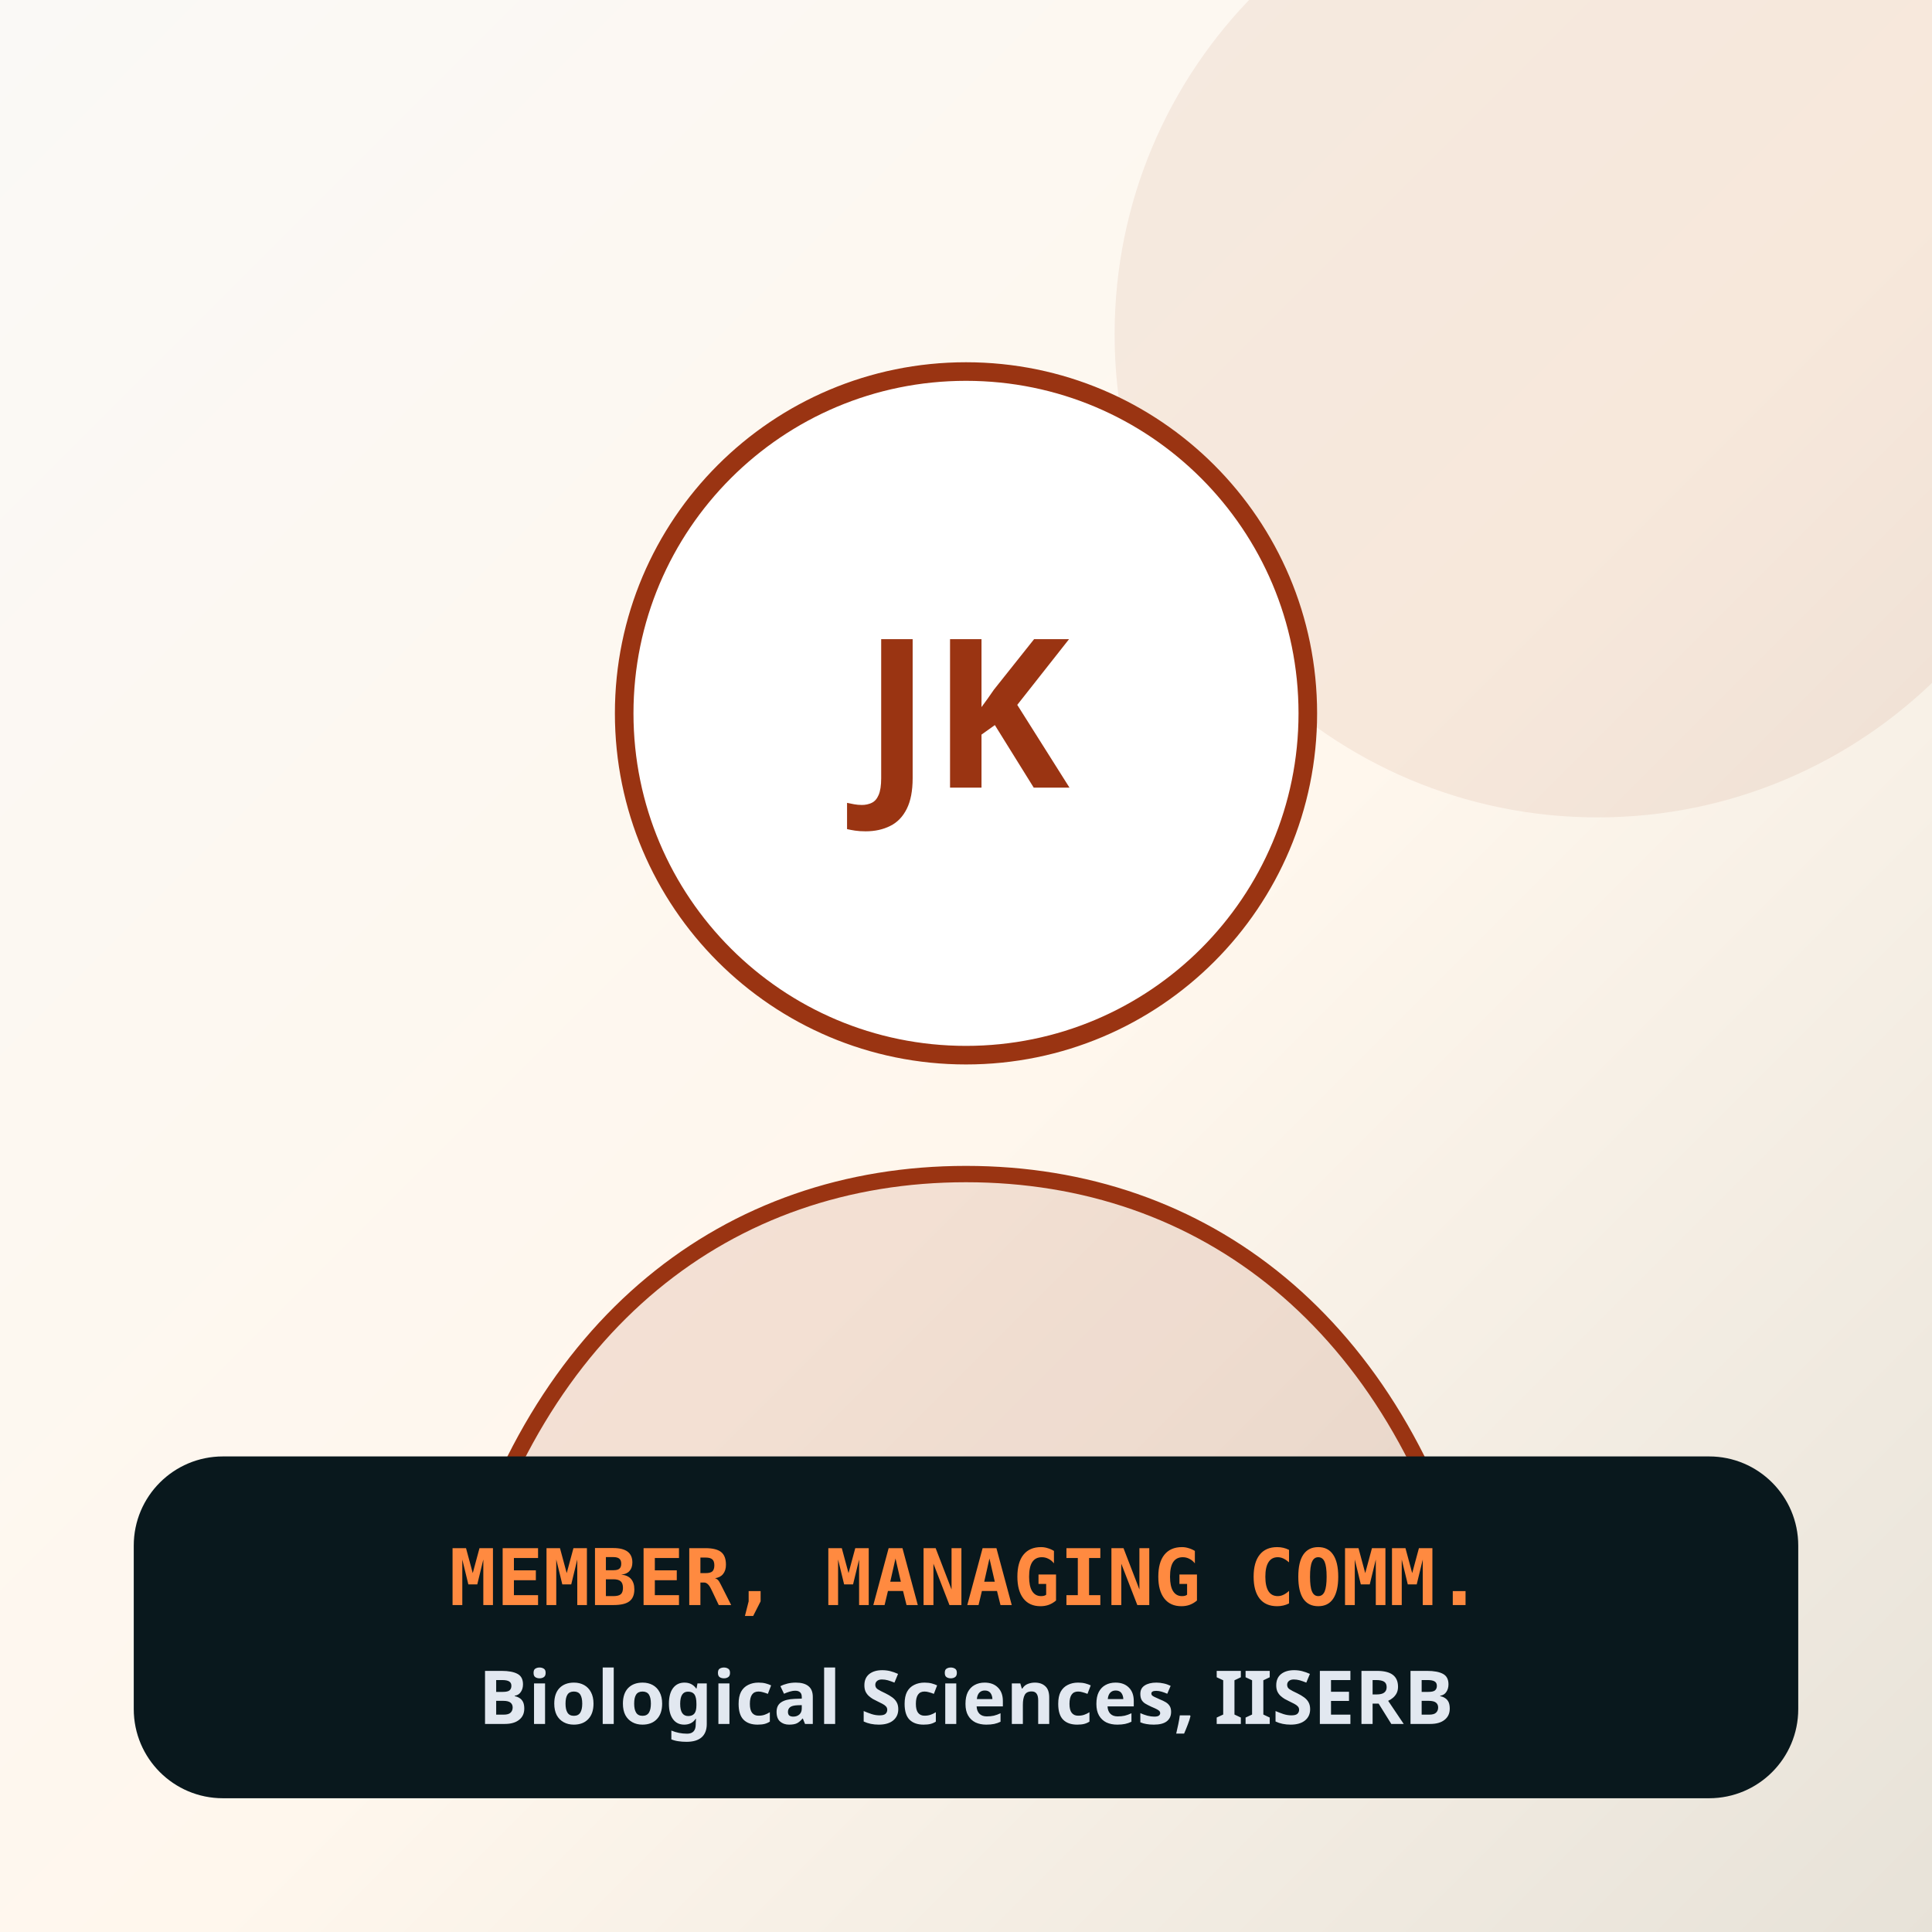
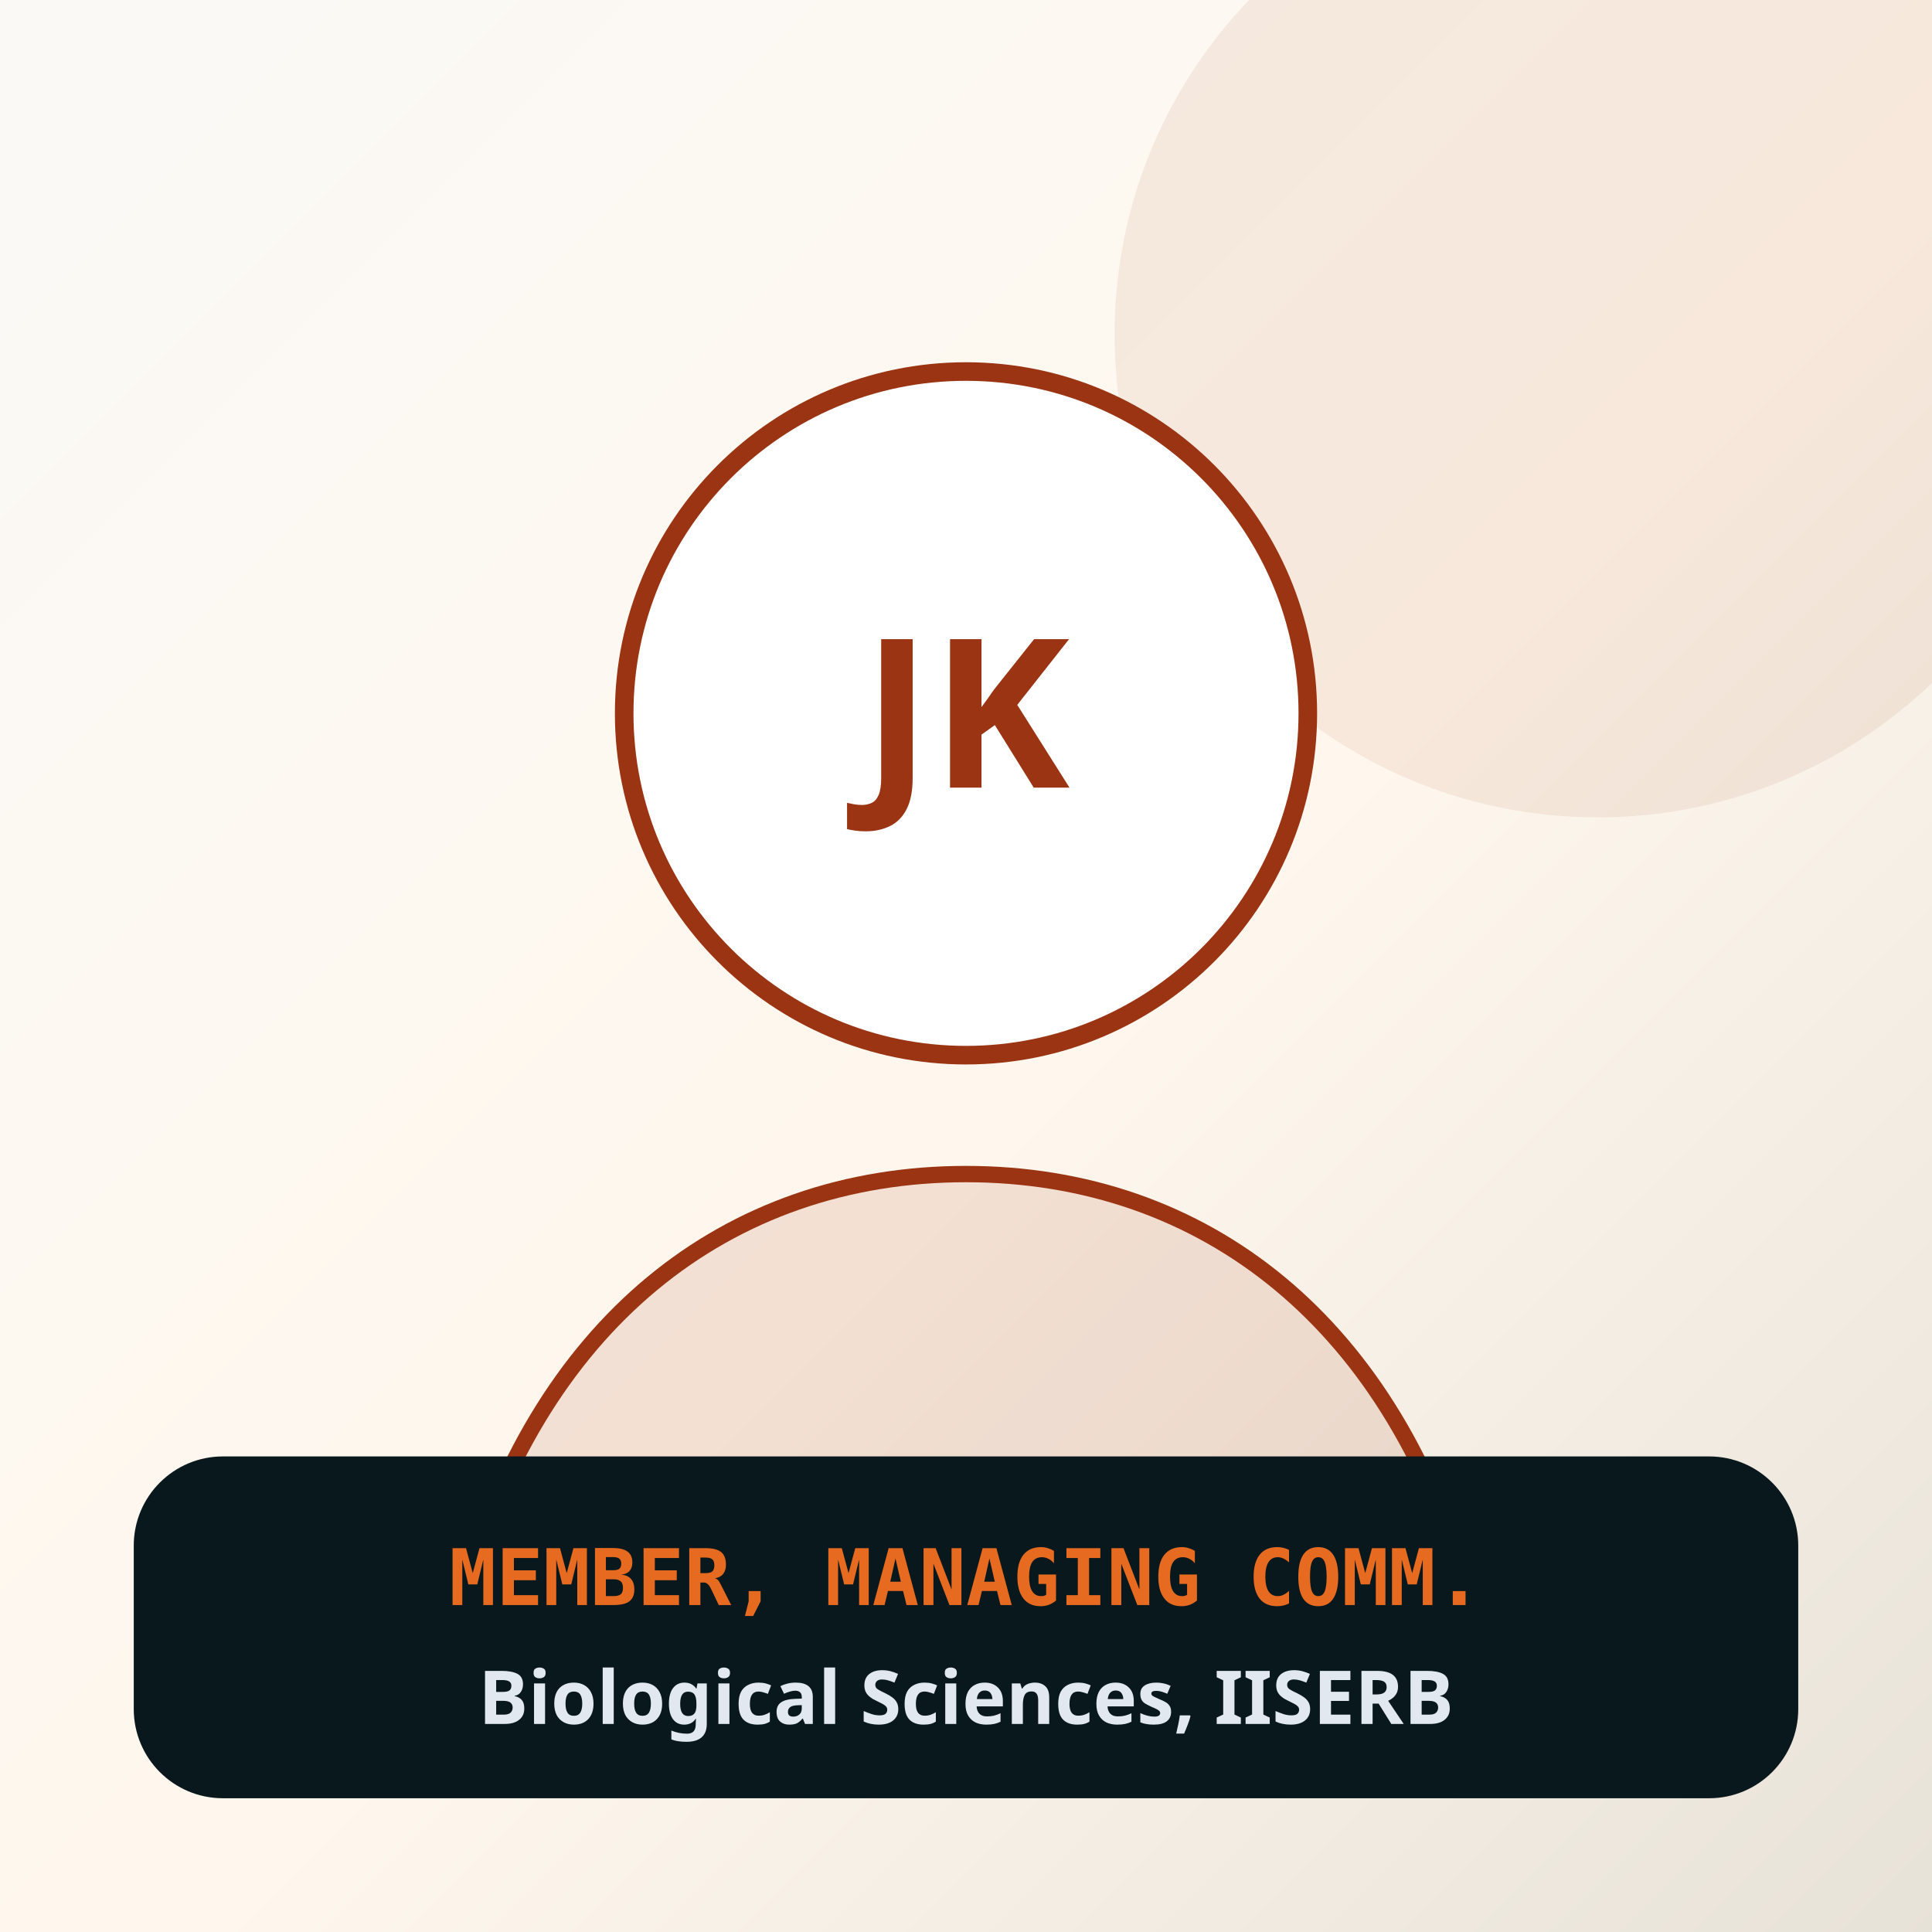
<svg xmlns="http://www.w3.org/2000/svg" viewBox="0 0 260 260" width="260" height="260">
  <defs>
    <linearGradient id="pbg-JK" x1="0" y1="0" x2="1" y2="1">
      <stop offset="0%" stop-color="#faf9f6" />
      <stop offset="55%" stop-color="#fff7ed" />
      <stop offset="100%" stop-color="#e7e2d8" />
    </linearGradient>
  </defs>
  <rect width="260" height="260" fill="url(#pbg-JK)" />
-   <circle cx="215" cy="45" r="65" fill="#9a3412" fill-opacity="0.08" />
-   <circle cx="130" cy="96" r="46" fill="#ffffff" stroke="#9a3412" stroke-width="2.5" />
-   <text x="130" y="106" text-anchor="middle" font-family="'Plus Jakarta Sans', system-ui, sans-serif" font-size="28" font-weight="800" fill="#9a3412">JK</text>
-   <path d="M62 216c10-38 36-58 68-58s58 20 68 58" fill="#9a3412" fill-opacity="0.12" stroke="#9a3412" stroke-width="2.2" stroke-linecap="round" />
+   <circle cx="215" cy="45" r="65" fill="var(--t-accent-text, #9a3412)" fill-opacity="0.08" />
+   <circle cx="130" cy="96" r="46" fill="#ffffff" stroke="var(--t-accent-text, #9a3412)" stroke-width="2.5" />
+   <text x="130" y="106" text-anchor="middle" font-family="'Plus Jakarta Sans', system-ui, sans-serif" font-size="28" font-weight="800" fill="var(--t-accent-text, #9a3412)">JK</text>
+   <path d="M62 216c10-38 36-58 68-58s58 20 68 58" fill="var(--t-accent-text, #9a3412)" fill-opacity="0.12" stroke="var(--t-accent-text, #9a3412)" stroke-width="2.2" stroke-linecap="round" />
  <rect x="18" y="196" width="224" height="46" rx="12" fill="#09181d" />
-   <text x="130" y="216" text-anchor="middle" font-family="ui-monospace, monospace" font-size="10.5" font-weight="700" fill="#ff8a40">MEMBER, MANAGING COMM.</text>
+   <text x="130" y="216" text-anchor="middle" font-family="ui-monospace, monospace" font-size="10.5" font-weight="700" fill="var(--t-accent, #e66a1f)">MEMBER, MANAGING COMM.</text>
  <text x="130" y="232" text-anchor="middle" font-family="'Plus Jakarta Sans', system-ui, sans-serif" font-size="10" font-weight="600" fill="#e2e8f0">Biological Sciences, IISERB</text>
</svg>
